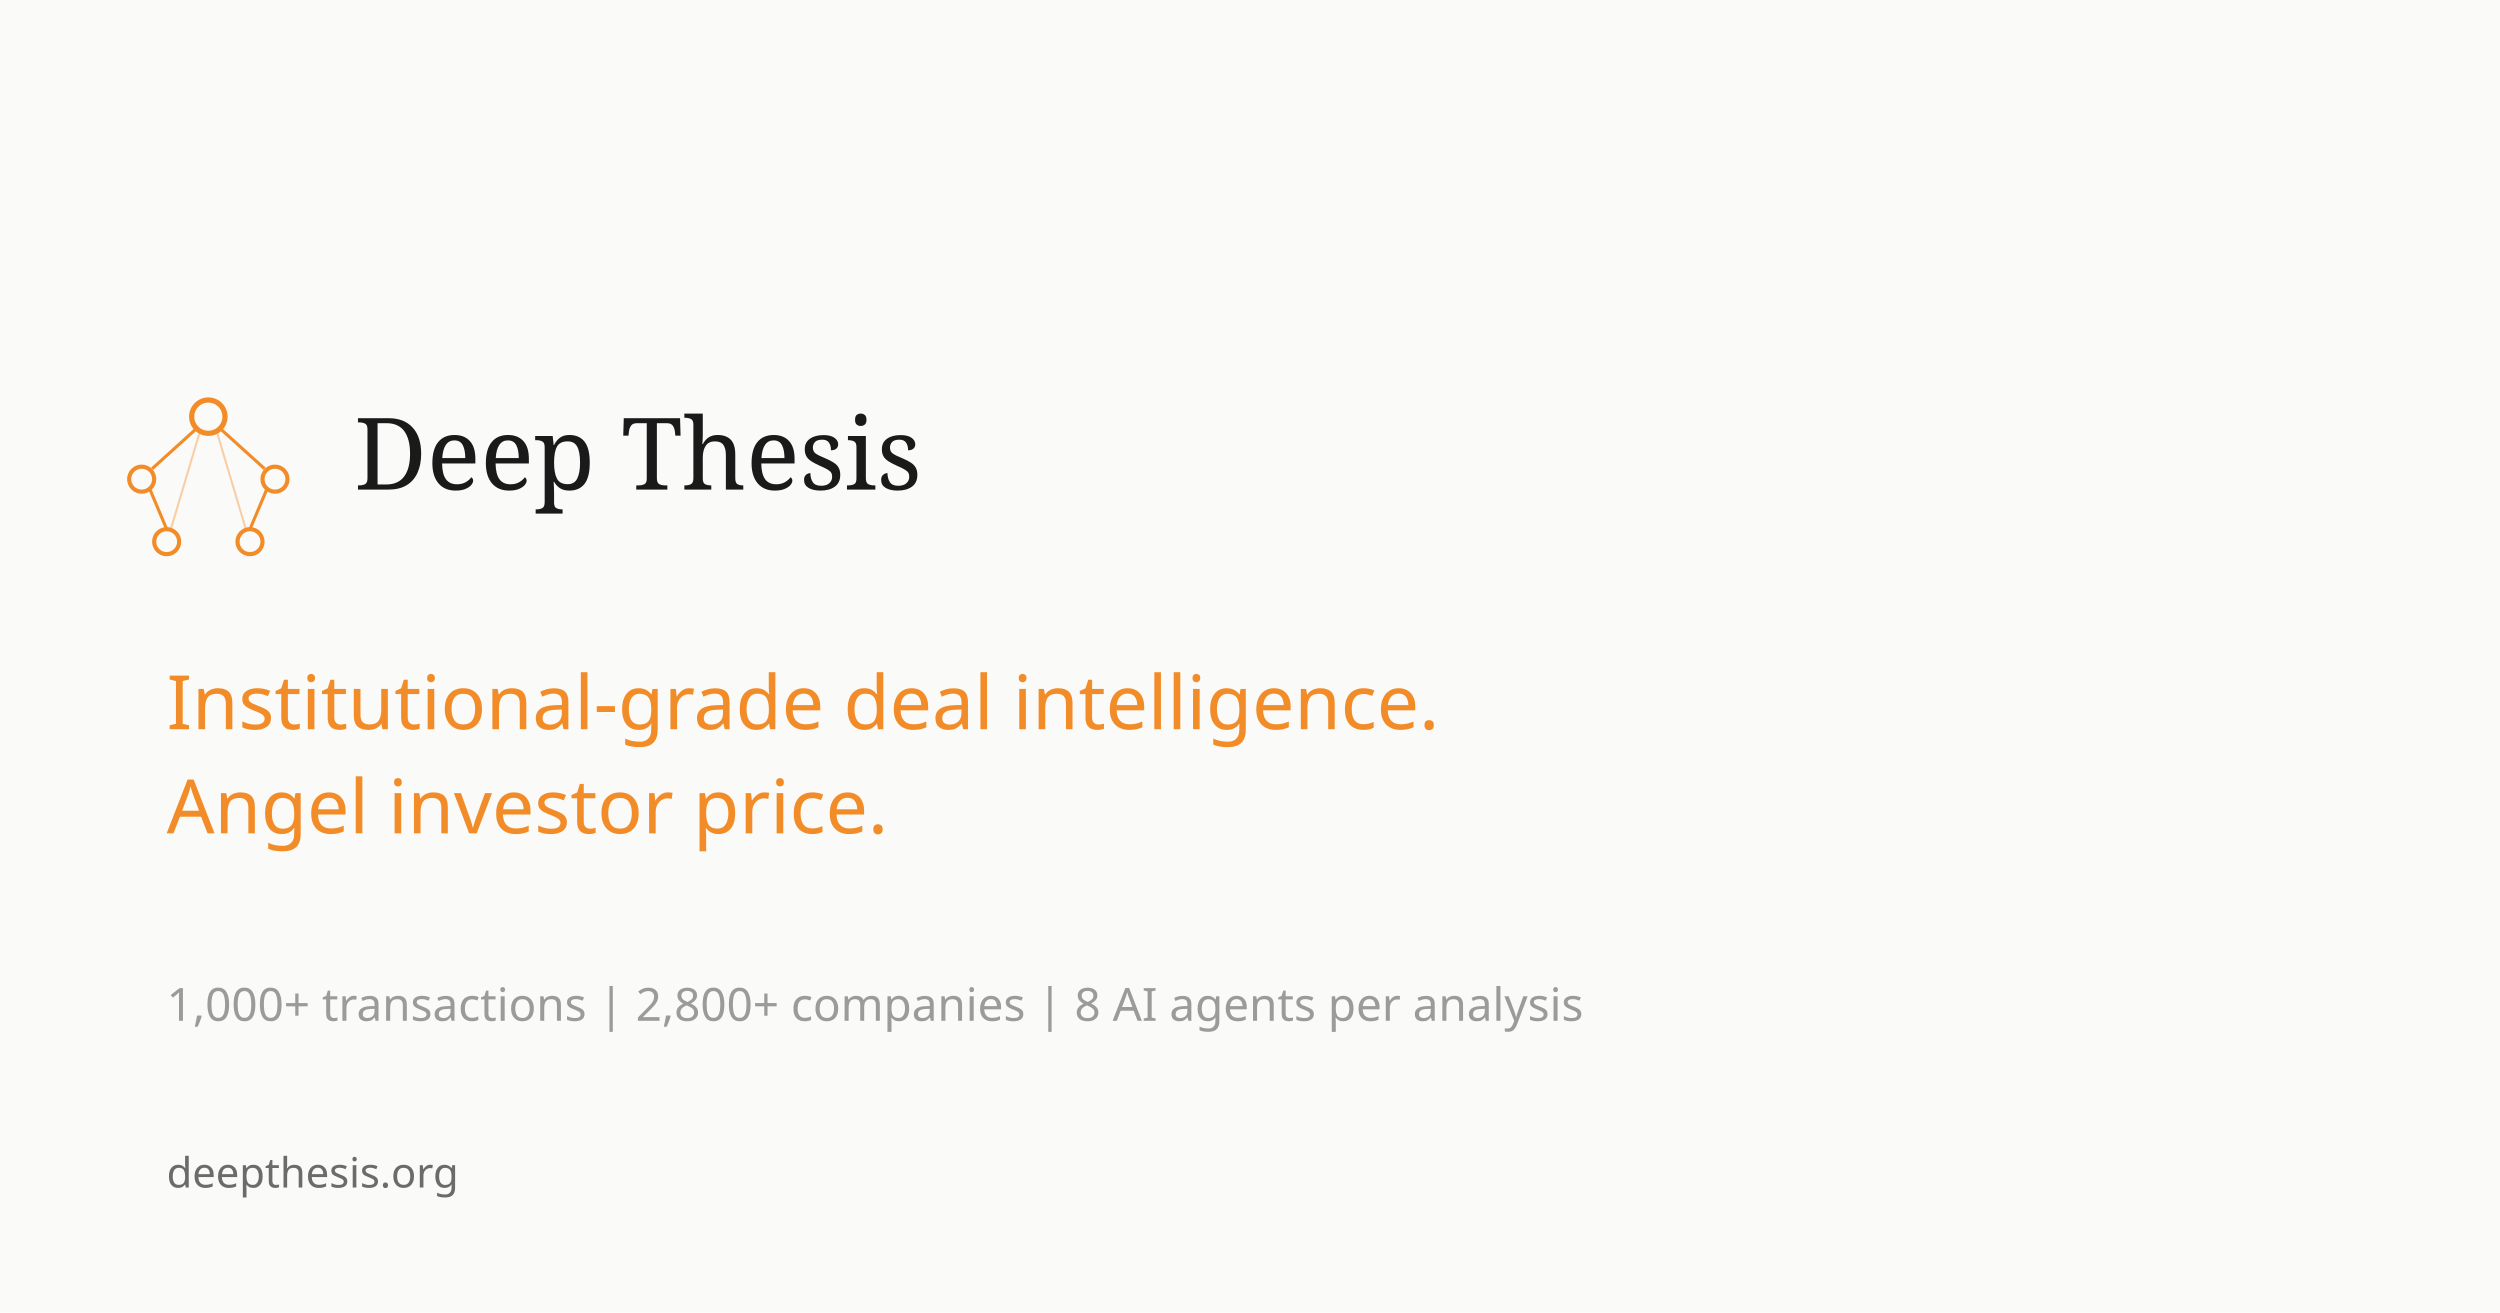
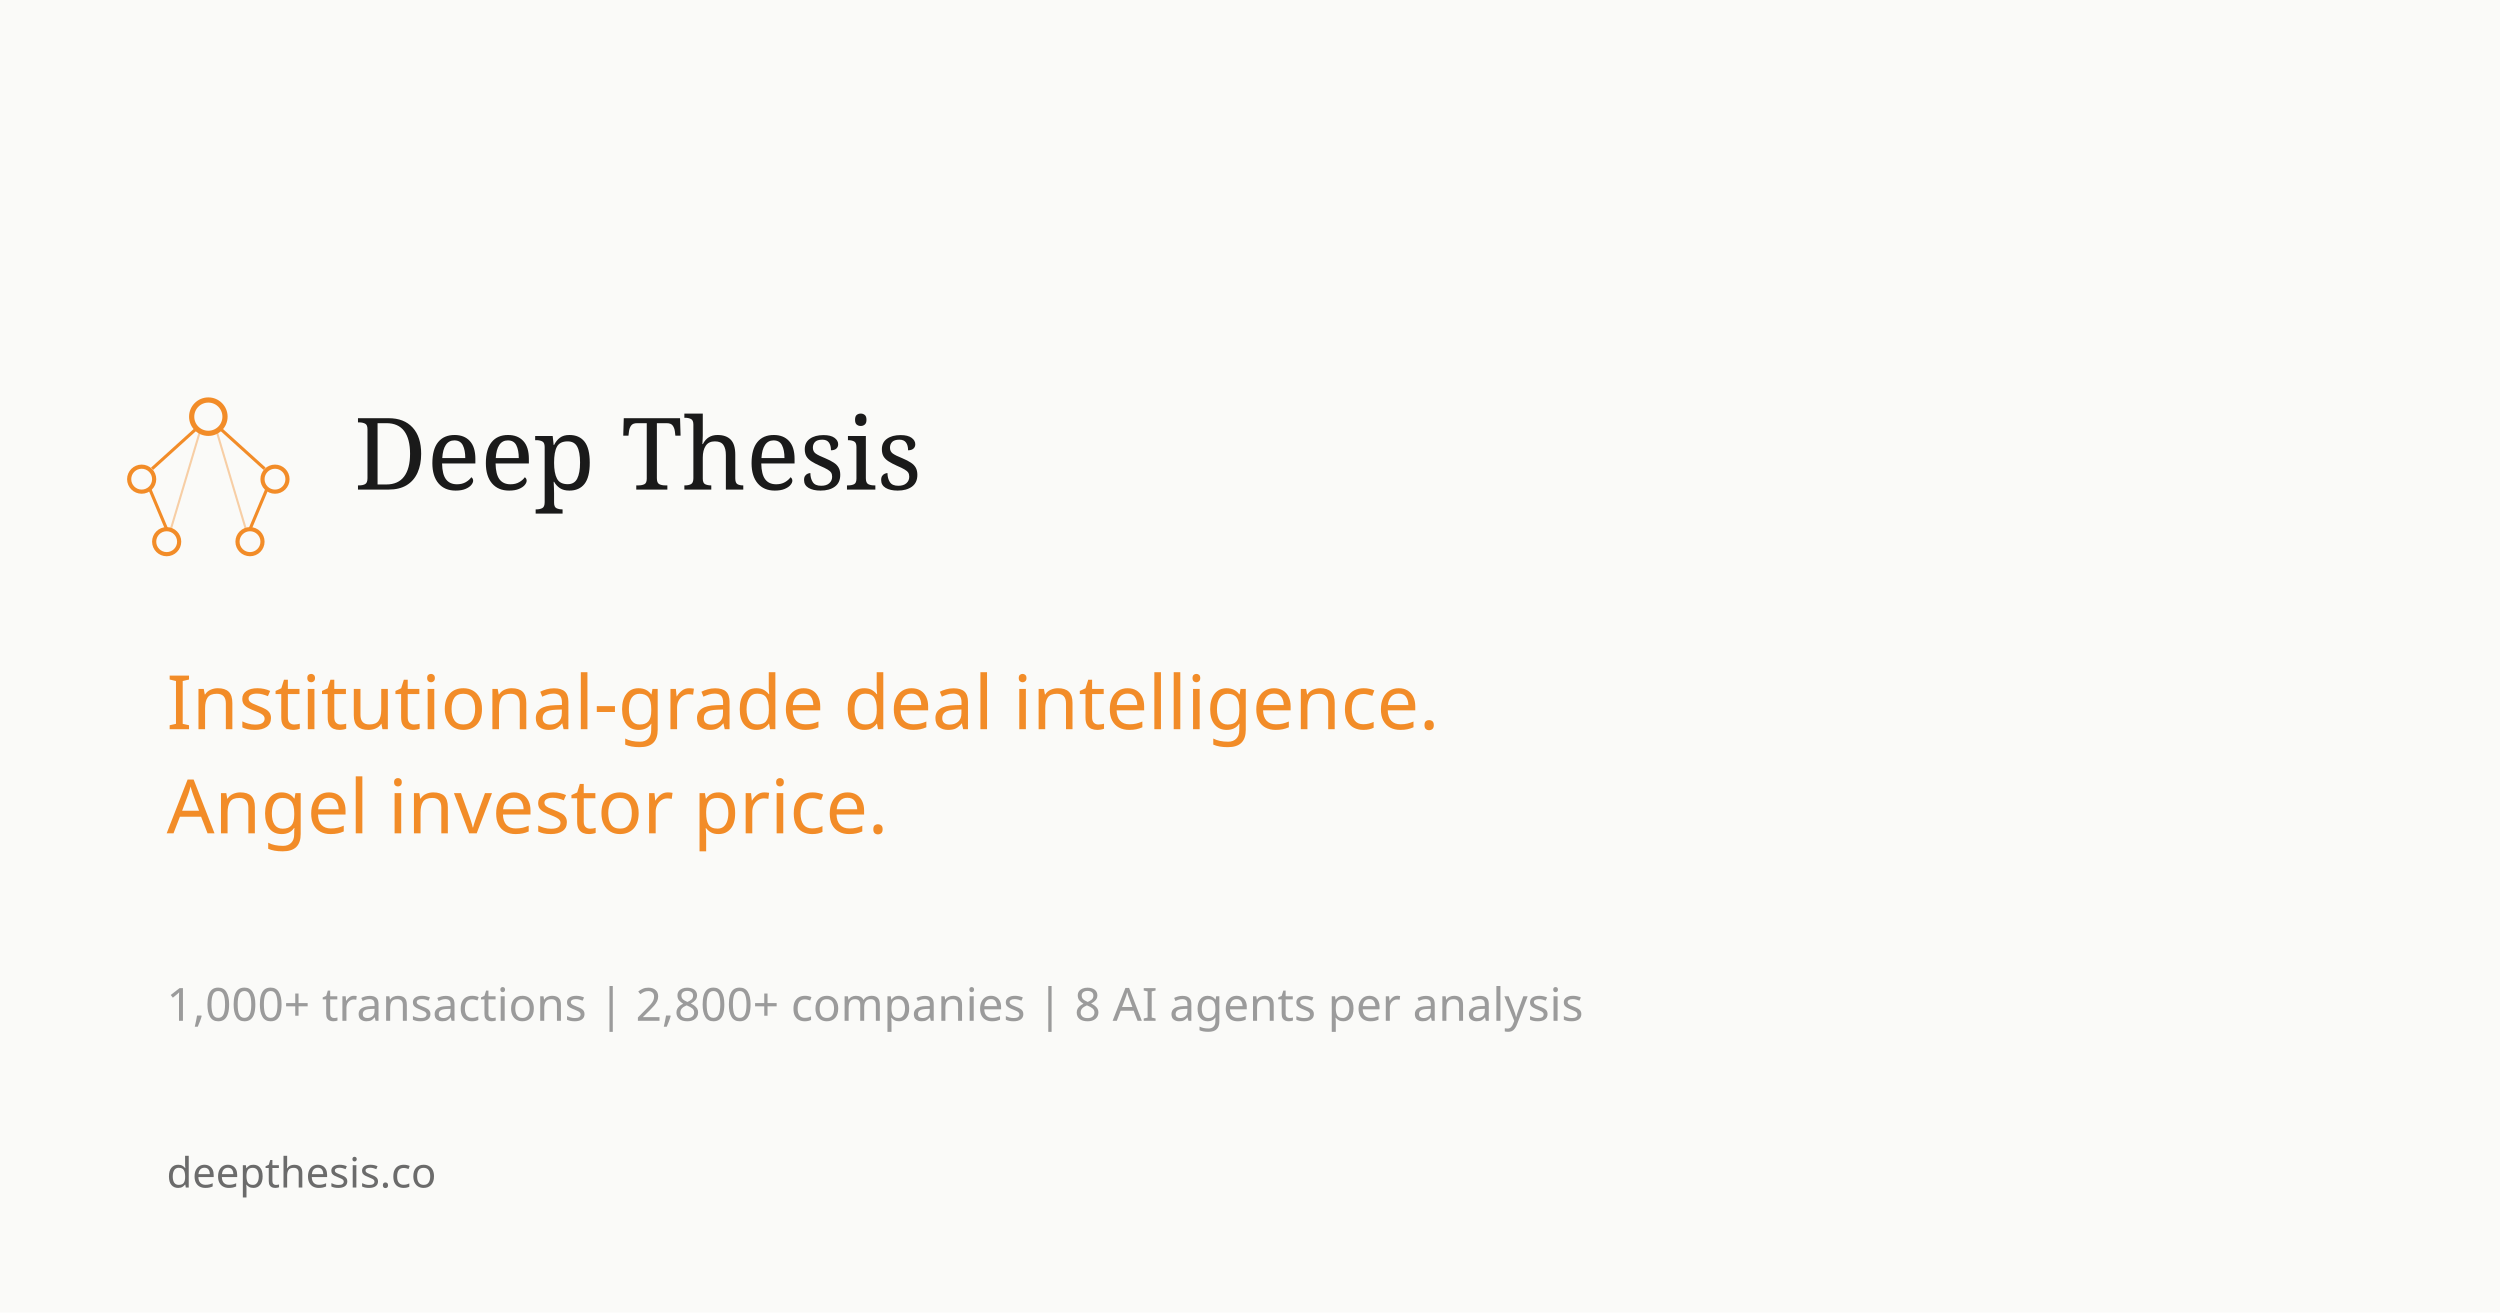
<svg xmlns="http://www.w3.org/2000/svg" viewBox="0 0 1200 630" width="1200" height="630">
  <rect width="1200" height="630" fill="#FAFAF8" />
  <circle cx="100" cy="200" r="8" stroke="#F28C28" stroke-width="2.5" fill="none" />
  <circle cx="68" cy="230" r="6" stroke="#F28C28" stroke-width="2" fill="none" />
  <circle cx="132" cy="230" r="6" stroke="#F28C28" stroke-width="2" fill="none" />
  <circle cx="80" cy="260" r="6" stroke="#F28C28" stroke-width="2" fill="none" />
  <circle cx="120" cy="260" r="6" stroke="#F28C28" stroke-width="2" fill="none" />
  <line x1="94" y1="206" x2="73" y2="225" stroke="#F28C28" stroke-width="1.5" />
  <line x1="106" y1="206" x2="127" y2="225" stroke="#F28C28" stroke-width="1.5" />
  <line x1="72" y1="235" x2="80" y2="254" stroke="#F28C28" stroke-width="1.5" />
  <line x1="128" y1="235" x2="120" y2="254" stroke="#F28C28" stroke-width="1.5" />
  <line x1="96" y1="207" x2="82" y2="254" stroke="#F28C28" stroke-width="1" opacity="0.4" />
  <line x1="104" y1="207" x2="118" y2="254" stroke="#F28C28" stroke-width="1" opacity="0.4" />
  <text x="170" y="235" font-family="Georgia, serif" font-size="48" font-weight="400" fill="#1A1A1A">Deep Thesis</text>
  <text x="80" y="350" font-family="system-ui, sans-serif" font-size="36" fill="#F28C28">Institutional-grade deal intelligence.</text>
  <text x="80" y="400" font-family="system-ui, sans-serif" font-size="36" fill="#F28C28">Angel investor price.</text>
  <text x="80" y="490" font-family="system-ui, sans-serif" font-size="22" fill="#9B9B9B">1,000+ transactions  |  2,800+ companies  |  8 AI agents per analysis</text>
-   <text x="80" y="570" font-family="system-ui, sans-serif" font-size="20" fill="#6B6B6B">deepthesis.org</text>
+   <text x="80" y="570" font-family="system-ui, sans-serif" font-size="20" fill="#6B6B6B">deepthesis.co</text>
</svg>
